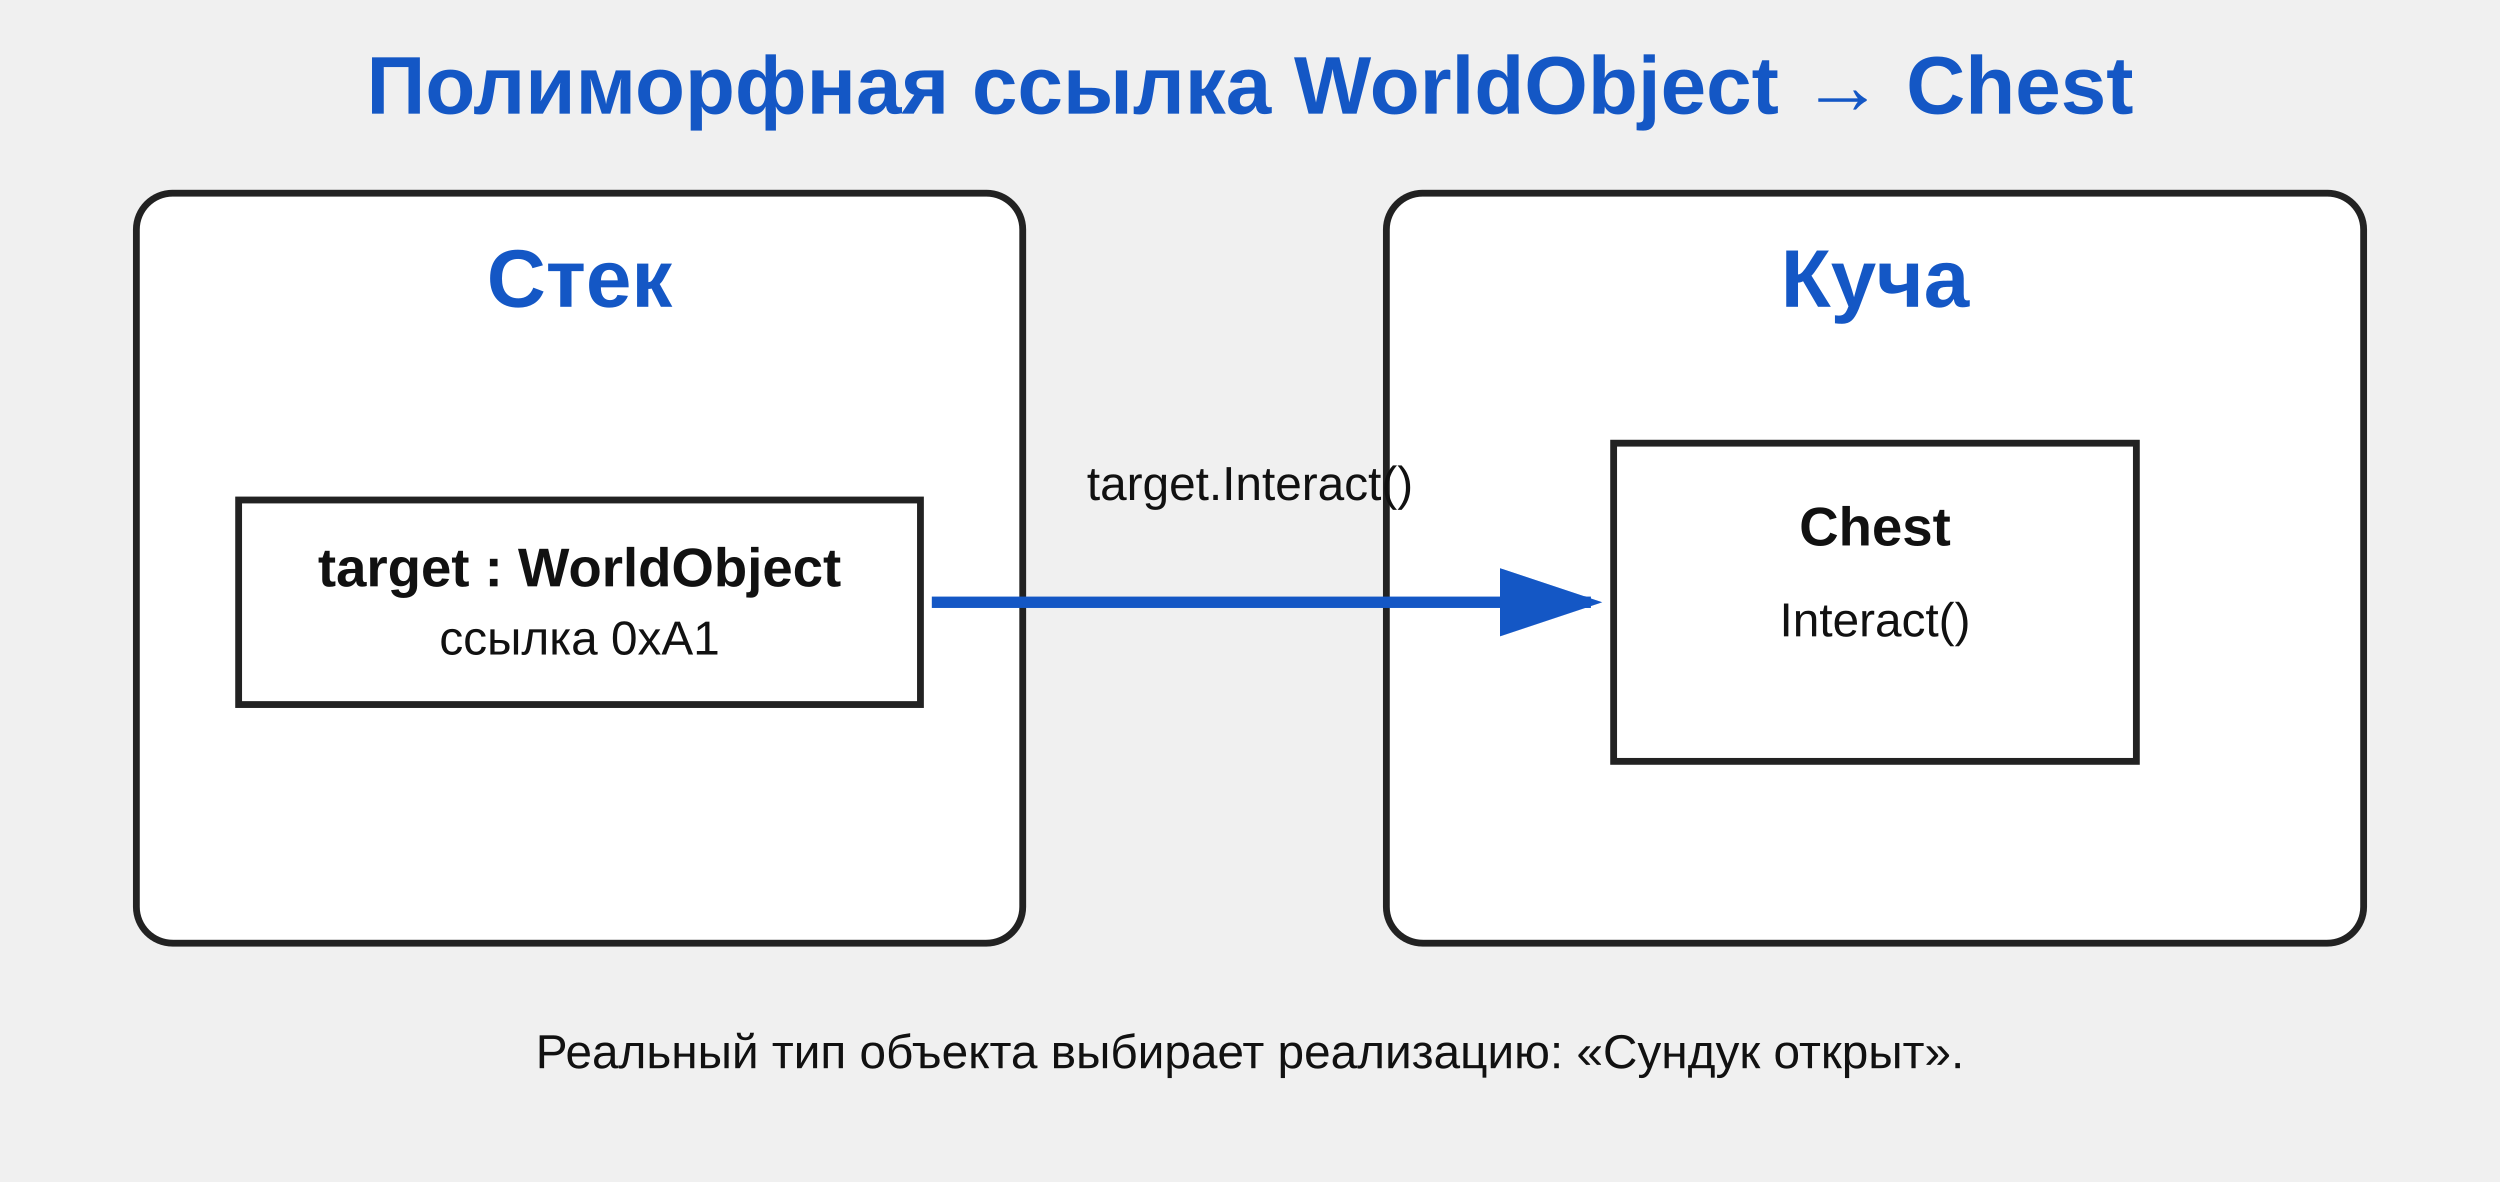
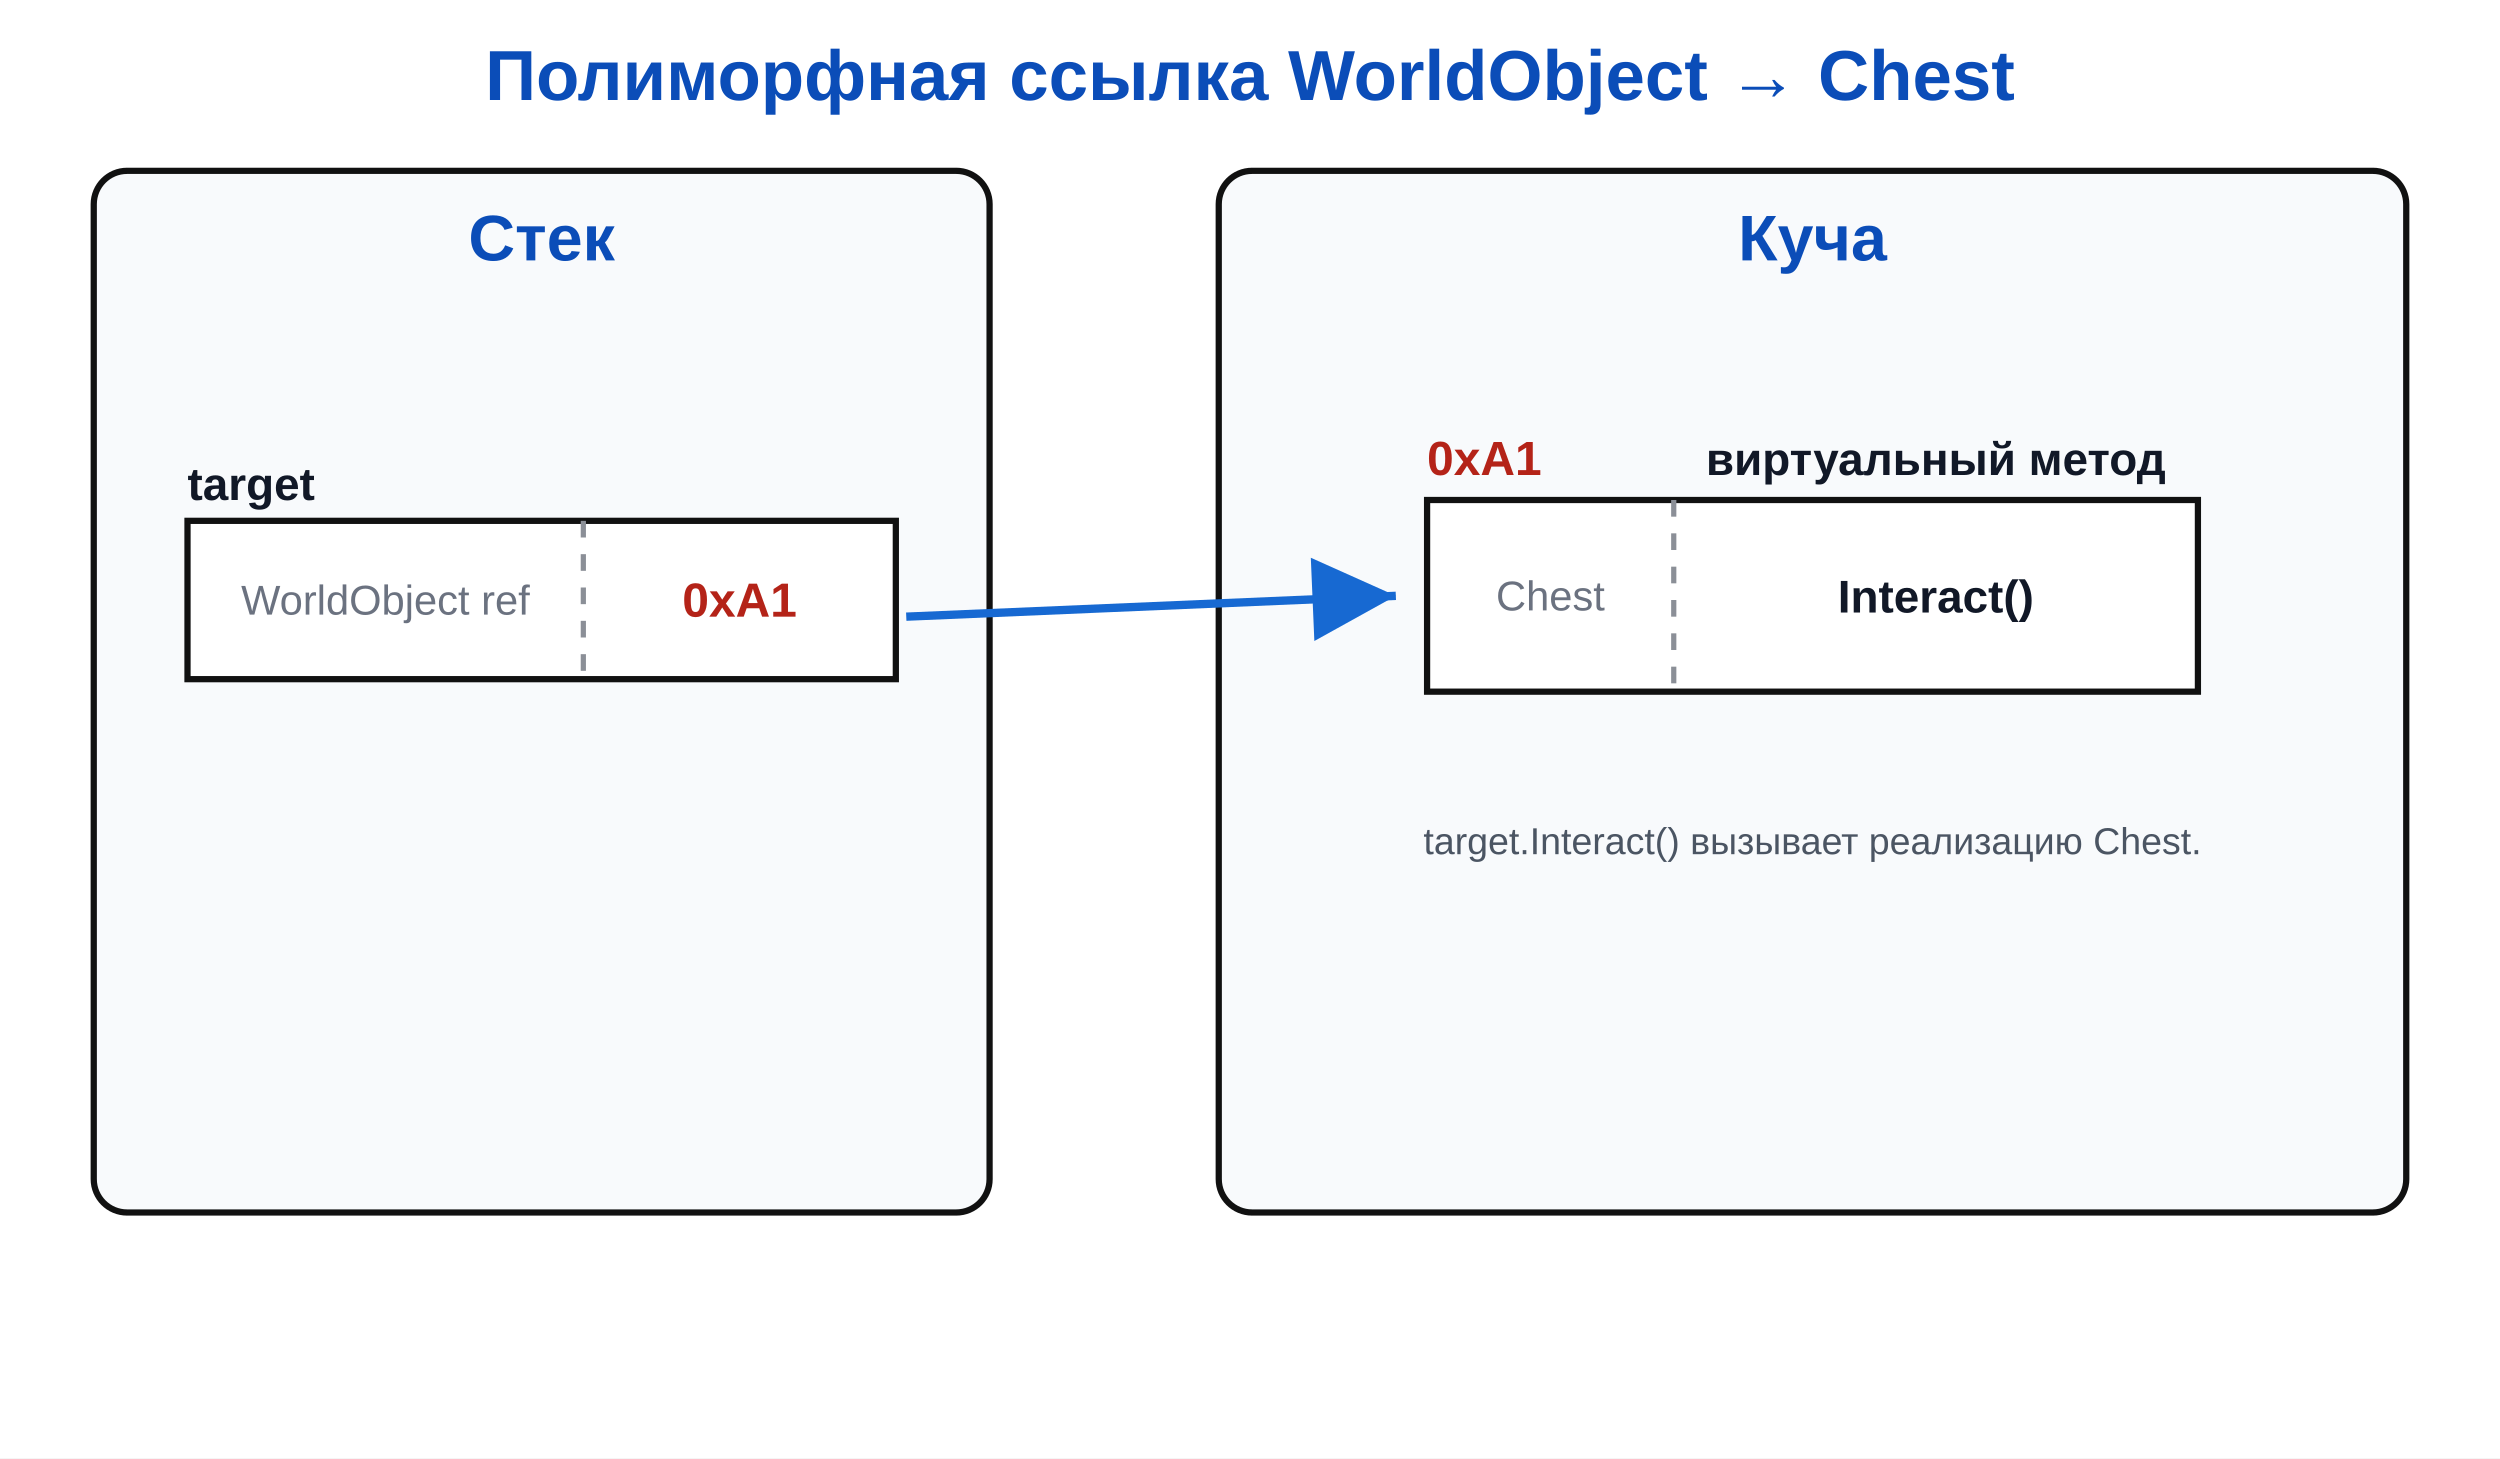
- <svg xmlns="http://www.w3.org/2000/svg" width="1100" height="520" viewBox="0 0 1100 520">
-   <style>text{font-family:Arial,sans-serif;fill:#111}.title{font-size:36px;font-weight:700;fill:#1457c5}.label{font-size:24px;font-weight:700}.small{font-size:21px}.box{fill:#fff;stroke:#222;stroke-width:3}</style>
-   <text x="550" y="50" text-anchor="middle" class="title">Полиморфная ссылка WorldObject → Chest</text>
-   <rect x="60" y="85" width="390" height="330" rx="16" class="box" />
-   <rect x="610" y="85" width="430" height="330" rx="16" class="box" />
-   <text x="255" y="135" text-anchor="middle" class="title">Стек</text>
-   <text x="825" y="135" text-anchor="middle" class="title">Куча</text>
-   <rect x="105" y="220" width="300" height="90" class="box" />
-   <text x="255" y="258" text-anchor="middle" class="label">target : WorldObject</text>
-   <text x="255" y="288" text-anchor="middle" class="small">ссылка 0xA1</text>
-   <rect x="710" y="195" width="230" height="140" class="box" />
-   <text x="825" y="240" text-anchor="middle" class="label">Chest</text>
-   <text x="825" y="280" text-anchor="middle" class="small">Interact()</text>
-   <path d="M410 265h290" stroke="#1457c5" stroke-width="5" marker-end="url(#a)" />
-   <text x="550" y="220" text-anchor="middle" class="small">target.Interact()</text>
-   <text x="550" y="470" text-anchor="middle" class="small">Реальный тип объекта выбирает реализацию: «Сундук открыт».</text>
+ <svg xmlns="http://www.w3.org/2000/svg" width="1200" height="700" viewBox="0 0 1200 700">
  <defs>
-     <marker id="a" markerWidth="10" markerHeight="10" refX="8" refY="3" orient="auto">
-       <path d="M0,0 L9,3 L0,6 z" fill="#1457c5" />
+     <marker id="arrow" markerWidth="12" markerHeight="12" refX="10" refY="5" orient="auto">
+       <path d="M0,0 L10,5 L0,10 z" fill="#1769d2" />
    </marker>
  </defs>
+   <style>
+     text{font-family:Arial,'Segoe UI',sans-serif;fill:#111827} .title{font-size:34px;font-weight:700;fill:#0b4db8} .panel-title{font-size:31px;font-weight:700;fill:#0b4db8} .name{font-size:22px;font-weight:600} .type{font-size:20px;fill:#6b7280} .value{font-size:22px;font-weight:600} .compact{font-size:16px;font-weight:600} .address{font-size:23px;font-weight:700;fill:#b42318} .small{font-size:18px;fill:#4b5563} .object-title{font-size:22px;font-weight:700} .box{fill:white;stroke:#111111;stroke-width:3} .panel{fill:#f8fafc;stroke:#111111;stroke-width:3} .divider{stroke:#8b8f97;stroke-width:2.5;stroke-dasharray:8 8} .line{stroke:#111111;stroke-width:3} .arrow{fill:none;stroke:#1769d2;stroke-width:4}
+   </style>
+   <rect width="100%" height="100%" fill="white" />
+   <text x="600" y="48" class="title" text-anchor="middle">Полиморфная ссылка WorldObject → Chest</text>
+   <rect x="45" y="82" width="430" height="500" rx="16" class="panel" />
+   <text x="260" y="125" class="panel-title" text-anchor="middle">Стек</text>
+   <rect x="585" y="82" width="570" height="500" rx="16" class="panel" />
+   <text x="870" y="125" class="panel-title" text-anchor="middle">Куча</text>
+   <text x="90" y="240" class="name" text-anchor="start">target</text>
+   <rect x="90" y="250" width="340" height="76" rx="0" class="box" />
+   <line x1="280" y1="250" x2="280" y2="326" class="divider" />
+   <text x="185" y="295" class="type" text-anchor="middle">WorldObject ref</text>
+   <text x="355" y="296" class="address" text-anchor="middle">0xA1</text>
+   <text x="685" y="228" class="address" text-anchor="start">0xA1</text>
+   <text x="929.2" y="228" class="name" text-anchor="middle">виртуальный метод</text>
+   <rect x="685" y="240" width="370" height="92" rx="0" class="box" />
+   <line x1="803.4" y1="240" x2="803.4" y2="332" class="divider" />
+   <text x="744.2" y="293" class="type" text-anchor="middle">Chest</text>
+   <text x="929.2" y="294" class="value" text-anchor="middle">Interact()</text>
+   <path d="M435 296 L670 286" class="arrow" marker-end="url(#arrow)" />
+   <text x="870" y="410" class="small" text-anchor="middle">target.Interact() вызывает реализацию Chest.</text>
</svg>
